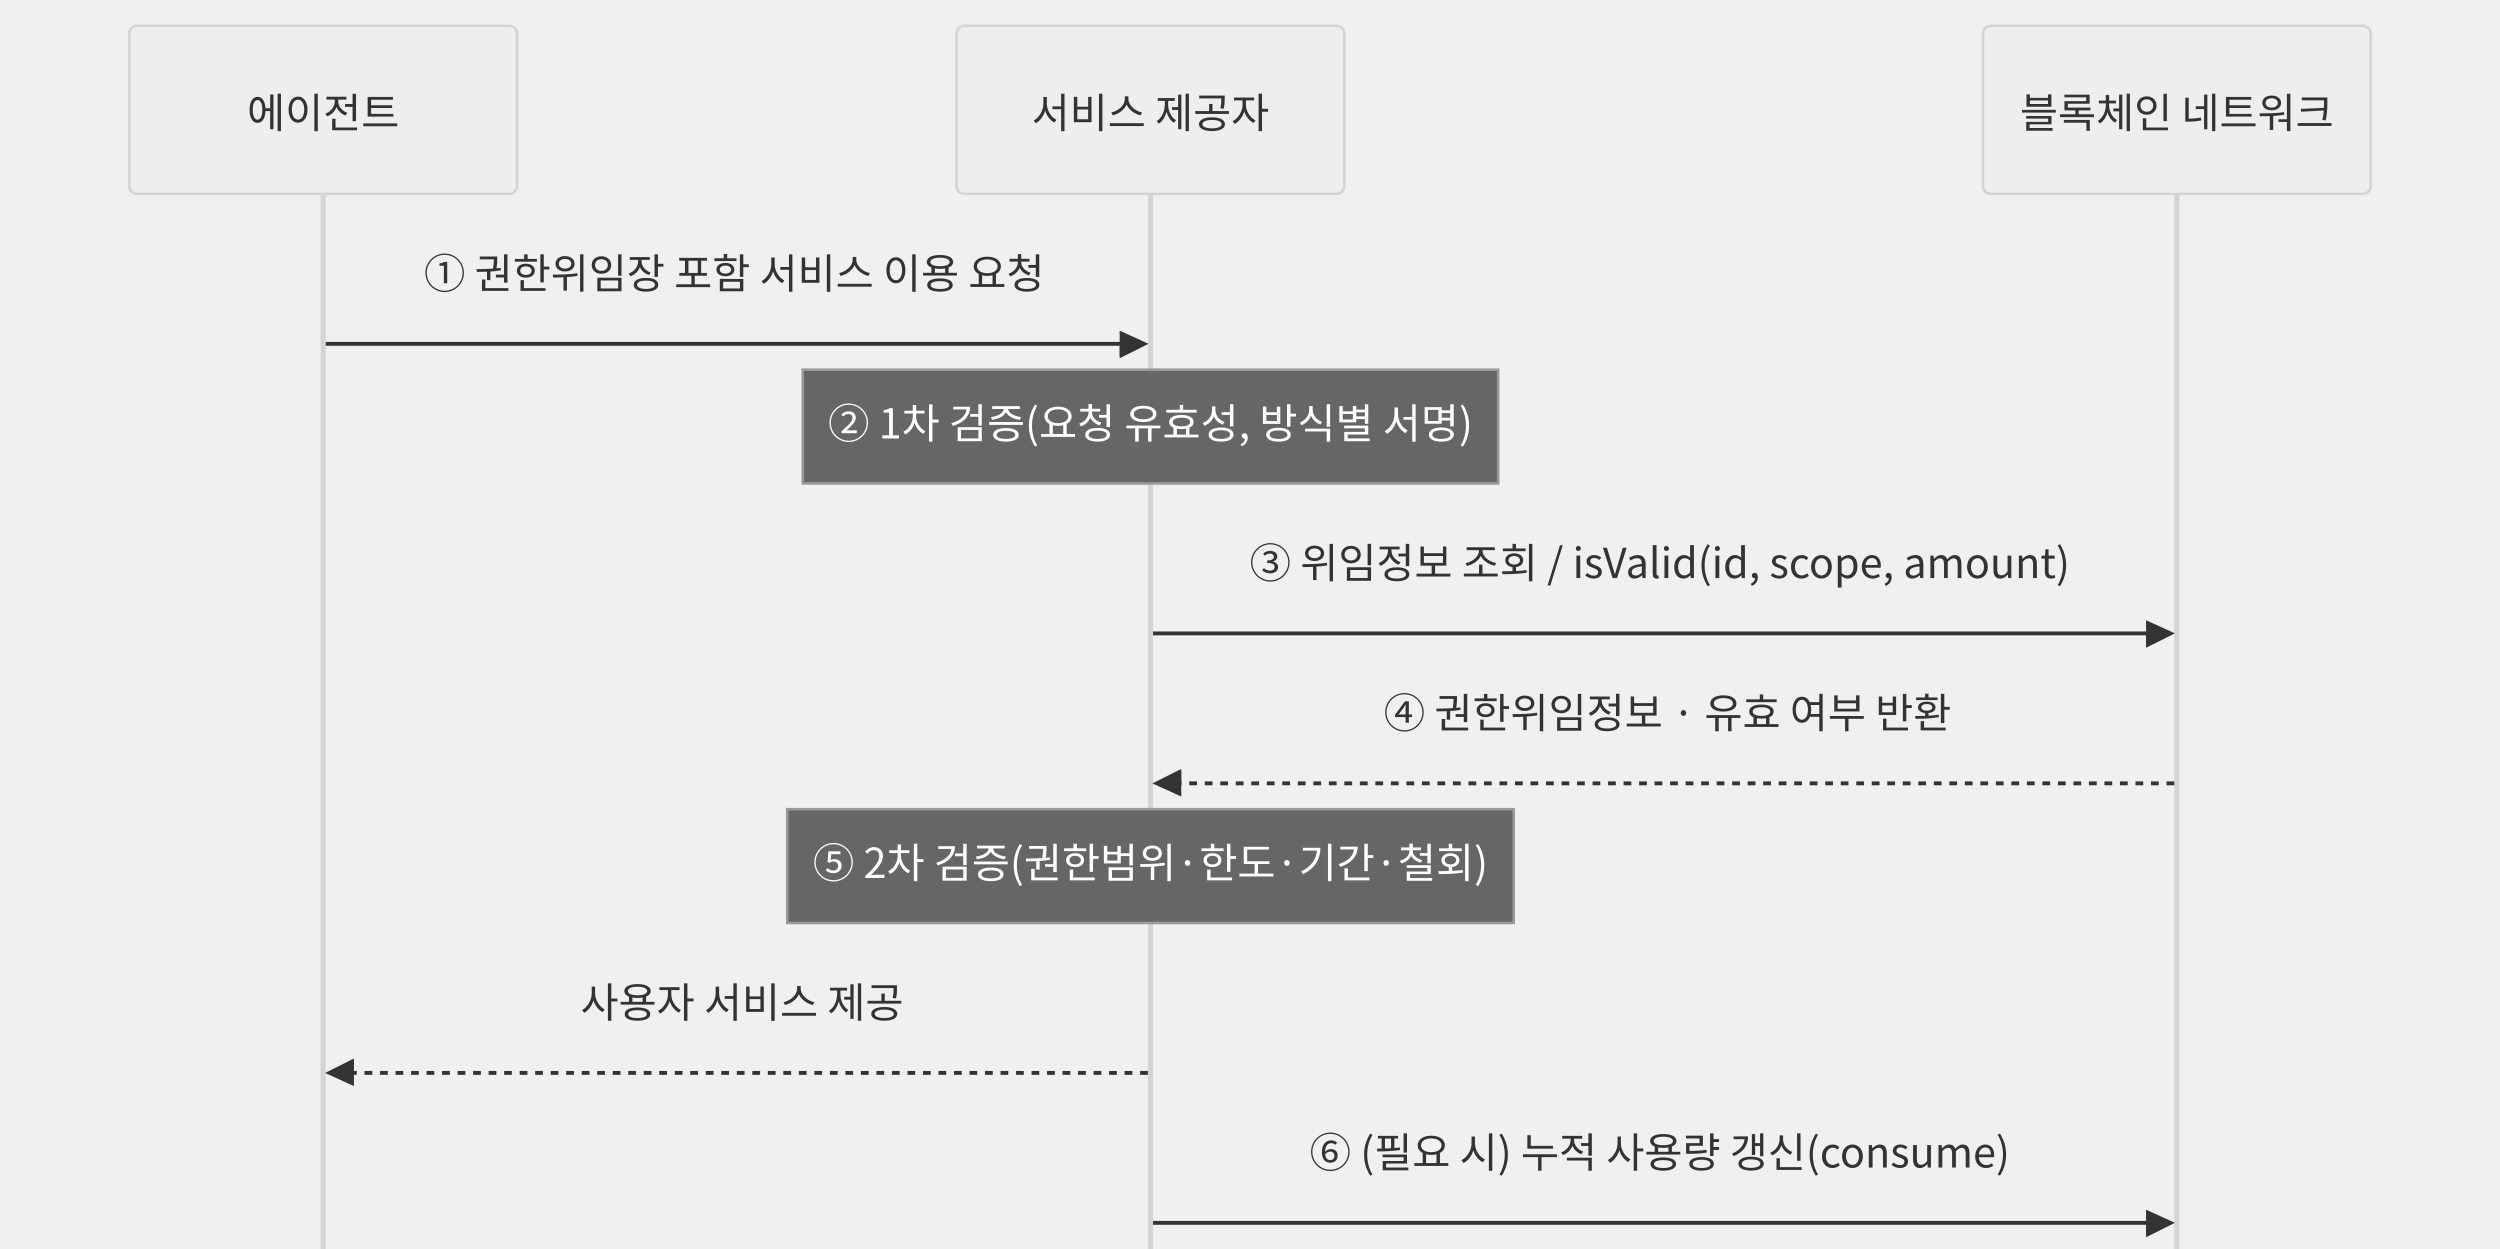
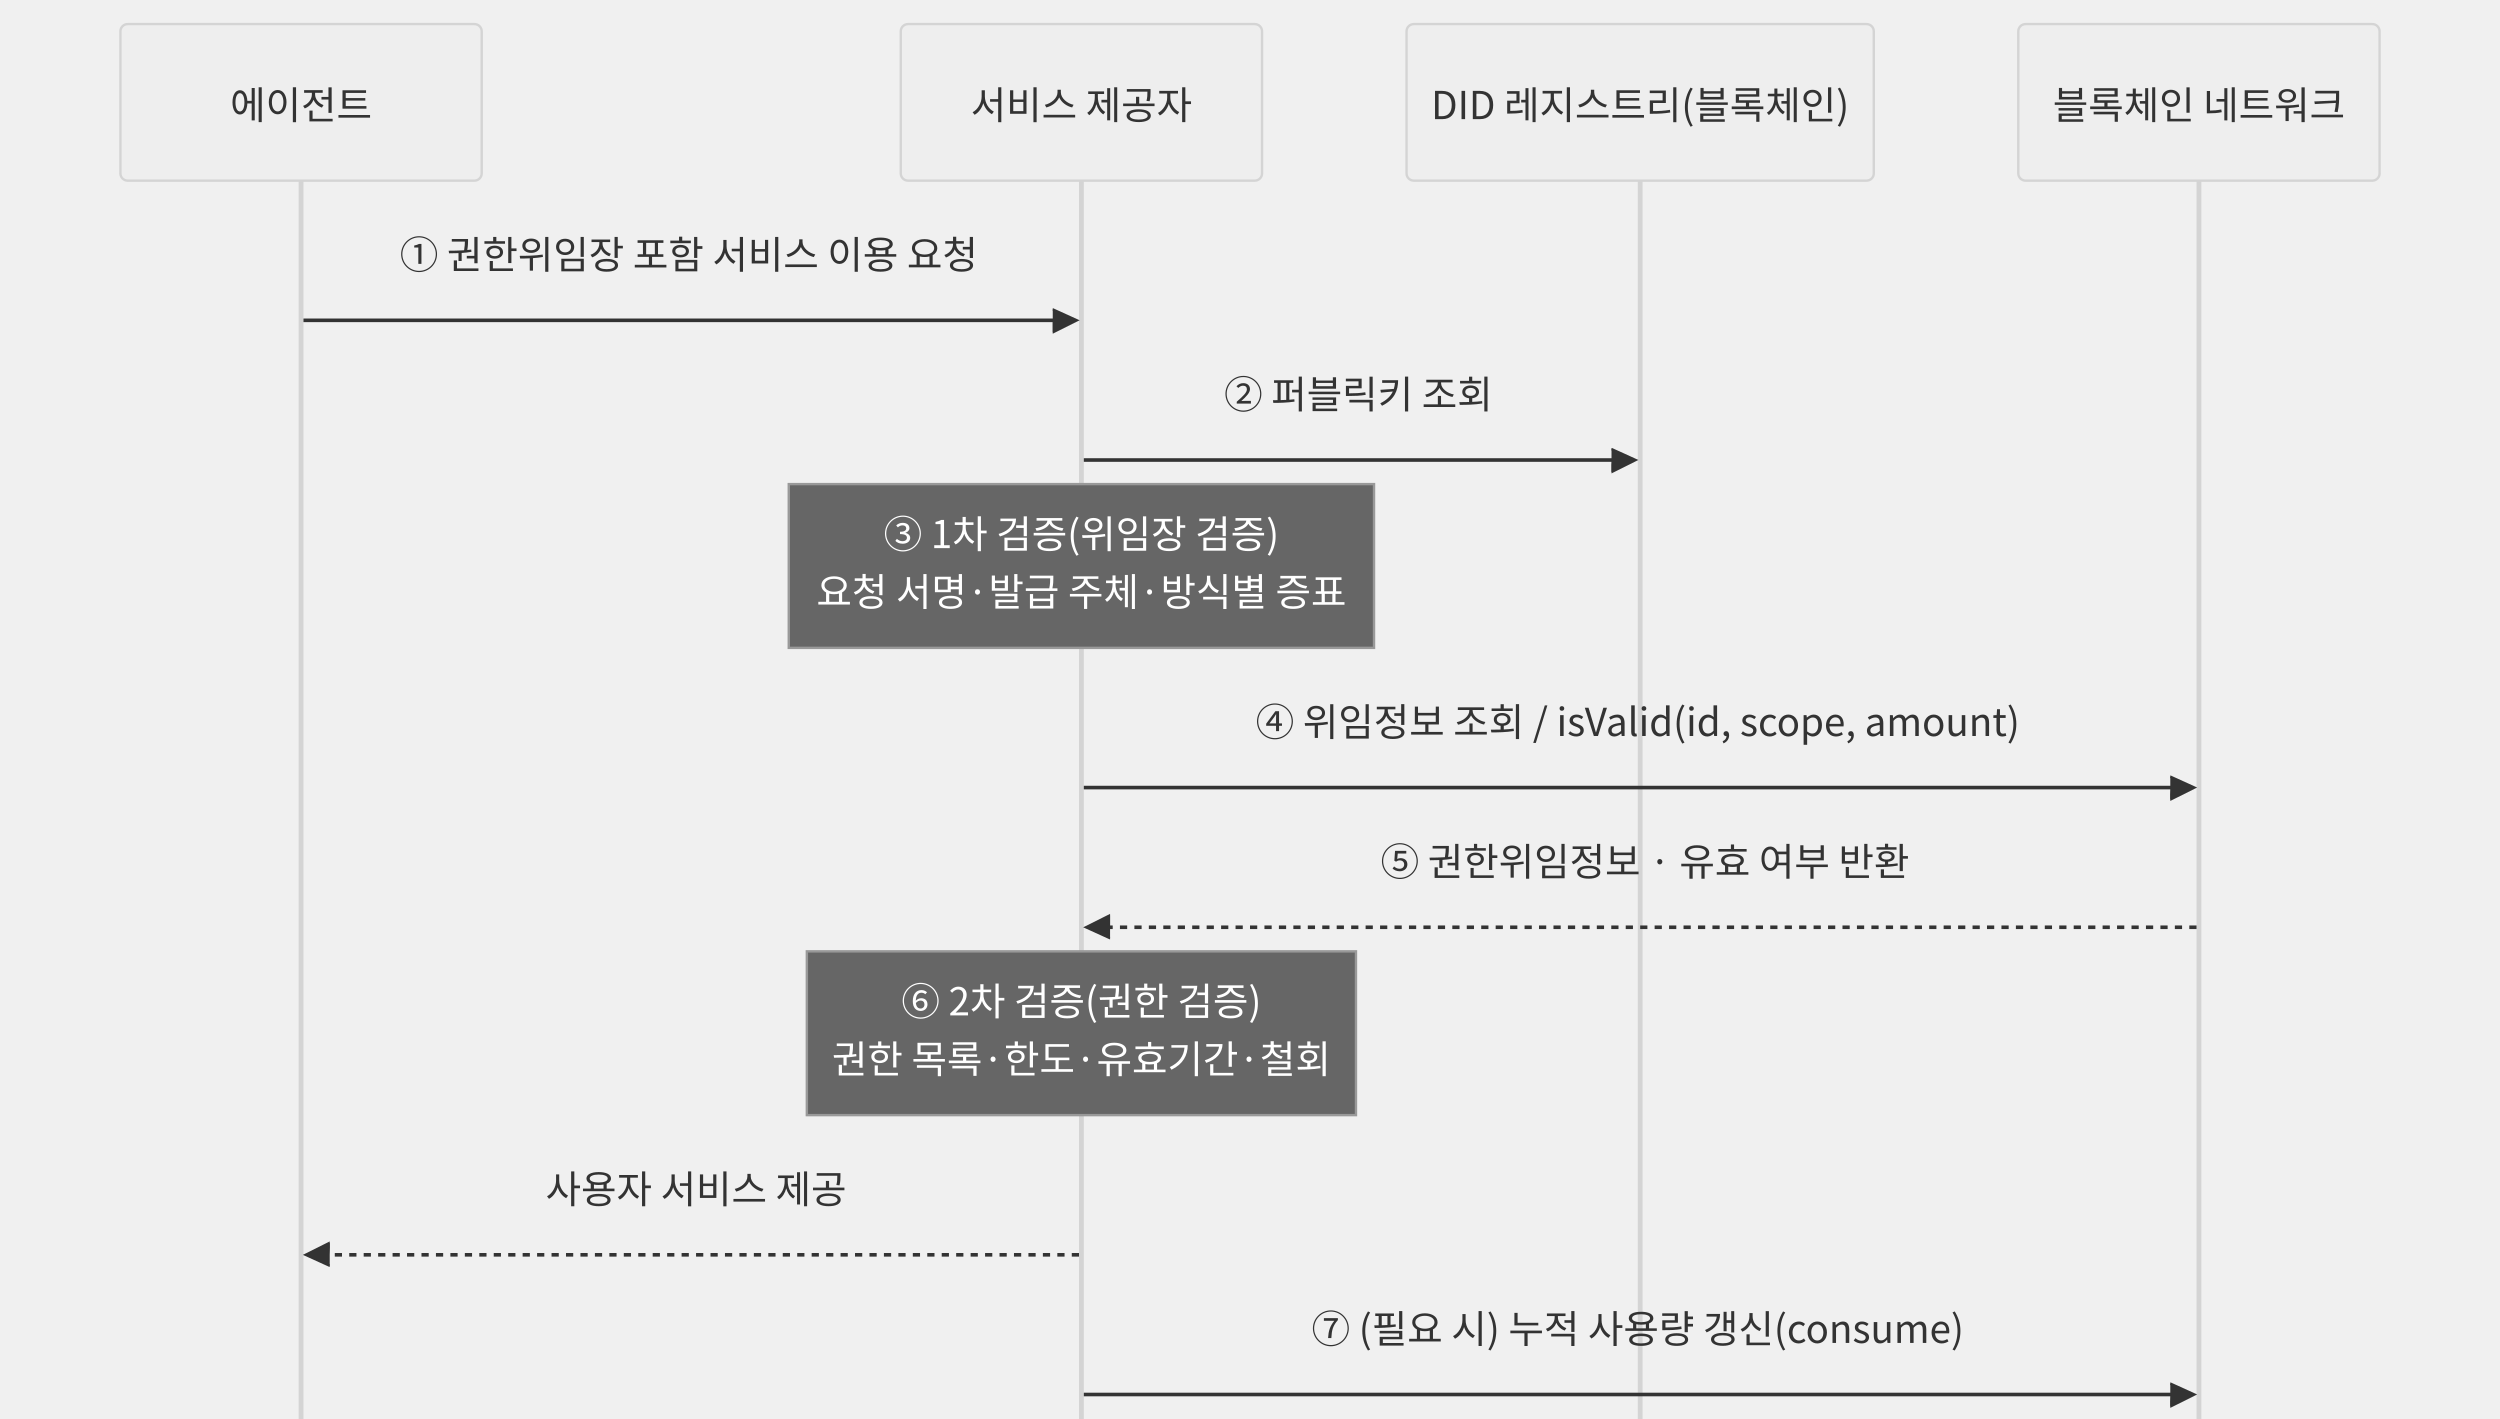
- <svg xmlns="http://www.w3.org/2000/svg" id="my-svg" width="100%" style="max-width: 967px; background-color: white;" viewBox="-50 -10 967 483" role="graphics-document document" aria-roledescription="sequence">
+ <svg xmlns="http://www.w3.org/2000/svg" id="my-svg" width="100%" style="max-width: 1038px; background-color: white;" viewBox="-50 -10 1038 589" role="graphics-document document" aria-roledescription="sequence">
  <g>
-     <line id="actor2" x1="792" y1="65" x2="792" y2="2000" class="actor-line 200" stroke-width="0.5px" stroke="#999" name="BC" data-et="life-line" data-id="BC" />
-     <g id="root-2" data-et="participant" data-type="participant" data-id="BC">
-       <rect x="717" y="0" fill="#eaeaea" stroke="#666" width="150" height="65" name="BC" rx="3" ry="3" class="actor actor-top" />
-       <text x="792" y="32.5" dominant-baseline="central" alignment-baseline="central" class="actor actor-box" style="text-anchor: middle; font-size: 16px; font-weight: 400; font-family: &quot;Noto Sans CJK KR&quot;, sans-serif;">
-         <tspan x="792" dy="0">블록체인 네트워크</tspan>
+     <line id="actor3" x1="863" y1="65" x2="863" y2="2000" class="actor-line 200" stroke-width="0.5px" stroke="#999" name="BC" data-et="life-line" data-id="BC" />
+     <g id="root-3" data-et="participant" data-type="participant" data-id="BC">
+       <rect x="788" y="0" fill="#eaeaea" stroke="#666" width="150" height="65" name="BC" rx="3" ry="3" class="actor actor-top" />
+       <text x="863" y="32.5" dominant-baseline="central" alignment-baseline="central" class="actor actor-box" style="text-anchor: middle; font-size: 16px; font-weight: 400; font-family: &quot;Noto Sans CJK KR&quot;, sans-serif;">
+         <tspan x="863" dy="0">블록체인 네트워크</tspan>
      </text>
    </g>
  </g>
  <g>
-     <line id="actor1" x1="395" y1="65" x2="395" y2="2000" class="actor-line 200" stroke-width="0.5px" stroke="#999" name="SP" data-et="life-line" data-id="SP" />
+     <line id="actor2" x1="631" y1="65" x2="631" y2="2000" class="actor-line 200" stroke-width="0.5px" stroke="#999" name="DIDR" data-et="life-line" data-id="DIDR" />
+     <g id="root-2" data-et="participant" data-type="participant" data-id="DIDR">
+       <rect x="534" y="0" fill="#eaeaea" stroke="#666" width="194" height="65" name="DIDR" rx="3" ry="3" class="actor actor-top" />
+       <text x="631" y="32.5" dominant-baseline="central" alignment-baseline="central" class="actor actor-box" style="text-anchor: middle; font-size: 16px; font-weight: 400; font-family: &quot;Noto Sans CJK KR&quot;, sans-serif;">
+         <tspan x="631" dy="0">DID 레지스트리(블록체인)</tspan>
+       </text>
+     </g>
+   </g>
+   <g>
+     <line id="actor1" x1="399" y1="65" x2="399" y2="2000" class="actor-line 200" stroke-width="0.5px" stroke="#999" name="SP" data-et="life-line" data-id="SP" />
    <g id="root-1" data-et="participant" data-type="participant" data-id="SP">
-       <rect x="320" y="0" fill="#eaeaea" stroke="#666" width="150" height="65" name="SP" rx="3" ry="3" class="actor actor-top" />
-       <text x="395" y="32.5" dominant-baseline="central" alignment-baseline="central" class="actor actor-box" style="text-anchor: middle; font-size: 16px; font-weight: 400; font-family: &quot;Noto Sans CJK KR&quot;, sans-serif;">
-         <tspan x="395" dy="0">서비스 제공자</tspan>
+       <rect x="324" y="0" fill="#eaeaea" stroke="#666" width="150" height="65" name="SP" rx="3" ry="3" class="actor actor-top" />
+       <text x="399" y="32.5" dominant-baseline="central" alignment-baseline="central" class="actor actor-box" style="text-anchor: middle; font-size: 16px; font-weight: 400; font-family: &quot;Noto Sans CJK KR&quot;, sans-serif;">
+         <tspan x="399" dy="0">서비스 제공자</tspan>
      </text>
    </g>
  </g>
  <g>
    <line id="actor0" x1="75" y1="65" x2="75" y2="2000" class="actor-line 200" stroke-width="0.5px" stroke="#999" name="AG" data-et="life-line" data-id="AG" />
    <g id="root-0" data-et="participant" data-type="participant" data-id="AG">
      <rect x="0" y="0" fill="#eaeaea" stroke="#666" width="150" height="65" name="AG" rx="3" ry="3" class="actor actor-top" />
      <text x="75" y="32.5" dominant-baseline="central" alignment-baseline="central" class="actor actor-box" style="text-anchor: middle; font-size: 16px; font-weight: 400; font-family: &quot;Noto Sans CJK KR&quot;, sans-serif;">
        <tspan x="75" dy="0">에이전트</tspan>
      </text>
    </g>
  </g>
-   <style>#my-svg{font-family:Noto Sans CJK KR,sans-serif;font-size:15px;fill:#000000;}@keyframes edge-animation-frame{from{stroke-dashoffset:0;}}@keyframes dash{to{stroke-dashoffset:0;}}#my-svg .edge-animation-slow{stroke-dasharray:9,5!important;stroke-dashoffset:900;animation:dash 50s linear infinite;stroke-linecap:round;}#my-svg .edge-animation-fast{stroke-dasharray:9,5!important;stroke-dashoffset:900;animation:dash 20s linear infinite;stroke-linecap:round;}#my-svg .error-icon{fill:#552222;}#my-svg .error-text{fill:#552222;stroke:#552222;}#my-svg .edge-thickness-normal{stroke-width:1px;}#my-svg .edge-thickness-thick{stroke-width:3.5px;}#my-svg .edge-pattern-solid{stroke-dasharray:0;}#my-svg .edge-thickness-invisible{stroke-width:0;fill:none;}#my-svg .edge-pattern-dashed{stroke-dasharray:3;}#my-svg .edge-pattern-dotted{stroke-dasharray:2;}#my-svg .marker{fill:#333333;stroke:#333333;}#my-svg .marker.cross{stroke:#333333;}#my-svg svg{font-family:Noto Sans CJK KR,sans-serif;font-size:15px;}#my-svg p{margin:0;}#my-svg .actor{stroke:hsl(0, 0%, 83%);fill:#eee;stroke-width:1;}#my-svg rect.actor.outer-path[data-look="neo"]{filter:drop-shadow( 1px 2px 2px rgba(185,185,185,1));}#my-svg rect.note[data-look="neo"]{stroke:#999;fill:#666;filter:drop-shadow( 1px 2px 2px rgba(185,185,185,1));}#my-svg text.actor&gt;tspan{fill:#333;stroke:none;}#my-svg .actor-line{stroke:hsl(0, 0%, 83%);}#my-svg .innerArc{stroke-width:1.5;stroke-dasharray:none;}#my-svg .messageLine0{stroke-width:1.5;stroke-dasharray:none;stroke:#333;}#my-svg .messageLine1{stroke-width:1.5;stroke-dasharray:2,2;stroke:#333;}#my-svg [id$="-arrowhead"] path{fill:#333;stroke:#333;}#my-svg .sequenceNumber{fill:white;}#my-svg [id$="-sequencenumber"]{fill:#333;}#my-svg [id$="-crosshead"] path{fill:#333;stroke:#333;}#my-svg .messageText{fill:#333;stroke:none;}#my-svg .labelBox{stroke:hsl(0, 0%, 83%);fill:#eee;filter:none;}#my-svg .labelText,#my-svg .labelText&gt;tspan{fill:#333;stroke:none;}#my-svg .loopText,#my-svg .loopText&gt;tspan{fill:#333;stroke:none;}#my-svg .sectionTitle,#my-svg .sectionTitle&gt;tspan{fill:#333;stroke:none;}#my-svg .loopLine{stroke-width:2px;stroke-dasharray:2,2;stroke:hsl(0, 0%, 83%);fill:hsl(0, 0%, 83%);}#my-svg .note{stroke:#999;fill:#666;}#my-svg .noteText,#my-svg .noteText&gt;tspan{fill:#fff;stroke:none;font-weight:normal;}#my-svg .activation0{fill:#f4f4f4;stroke:#666;}#my-svg .activation1{fill:#f4f4f4;stroke:#666;}#my-svg .activation2{fill:#f4f4f4;stroke:#666;}#my-svg .actorPopupMenu{position:absolute;}#my-svg .actorPopupMenuPanel{position:absolute;fill:#eee;box-shadow:0px 8px 16px 0px rgba(0,0,0,0.2);filter:drop-shadow(3px 5px 2px rgb(0 0 0 / 0.4));}#my-svg .actor-man circle,#my-svg line{fill:#eee;stroke-width:2px;}#my-svg g rect.rect{filter:drop-shadow( 1px 2px 2px rgba(185,185,185,1));stroke:#999;}#my-svg .node .neo-node{stroke:#999;}#my-svg [data-look="neo"].node rect,#my-svg [data-look="neo"].cluster rect,#my-svg [data-look="neo"].node polygon{stroke:url(#my-svg-gradient);filter:drop-shadow( 1px 2px 2px rgba(185,185,185,1));}#my-svg [data-look="neo"].node path{stroke:url(#my-svg-gradient);stroke-width:1px;}#my-svg [data-look="neo"].node .outer-path{filter:drop-shadow( 1px 2px 2px rgba(185,185,185,1));}#my-svg [data-look="neo"].node .neo-line path{stroke:#999;filter:none;}#my-svg [data-look="neo"].node circle{stroke:url(#my-svg-gradient);filter:drop-shadow( 1px 2px 2px rgba(185,185,185,1));}#my-svg [data-look="neo"].node circle .state-start{fill:#000000;}#my-svg [data-look="neo"].icon-shape .icon{fill:url(#my-svg-gradient);filter:drop-shadow( 1px 2px 2px rgba(185,185,185,1));}#my-svg [data-look="neo"].icon-shape .icon-neo path{stroke:url(#my-svg-gradient);filter:drop-shadow( 1px 2px 2px rgba(185,185,185,1));}#my-svg :root{--mermaid-font-family:Noto Sans CJK KR,sans-serif;}</style>
+   <style>#my-svg{font-family:Noto Sans CJK KR,sans-serif;font-size:15px;fill:#000000;}@keyframes edge-animation-frame{from{stroke-dashoffset:0;}}@keyframes dash{to{stroke-dashoffset:0;}}#my-svg .edge-animation-slow{stroke-dasharray:9,5!important;stroke-dashoffset:900;animation:dash 50s linear infinite;stroke-linecap:round;}#my-svg .edge-animation-fast{stroke-dasharray:9,5!important;stroke-dashoffset:900;animation:dash 20s linear infinite;stroke-linecap:round;}#my-svg .error-icon{fill:#552222;}#my-svg .error-text{fill:#552222;stroke:#552222;}#my-svg .edge-thickness-normal{stroke-width:1px;}#my-svg .edge-thickness-thick{stroke-width:3.5px;}#my-svg .edge-pattern-solid{stroke-dasharray:0;}#my-svg .edge-thickness-invisible{stroke-width:0;fill:none;}#my-svg .edge-pattern-dashed{stroke-dasharray:3;}#my-svg .edge-pattern-dotted{stroke-dasharray:2;}#my-svg .marker{fill:#333333;stroke:#333333;}#my-svg .marker.cross{stroke:#333333;}#my-svg svg{font-family:Noto Sans CJK KR,sans-serif;font-size:15px;}#my-svg p{margin:0;}#my-svg .actor{stroke:hsl(0, 0%, 83%);fill:#eee;stroke-width:1;}#my-svg rect.actor.outer-path[data-look="neo"]{filter:drop-shadow( 1px 2px 2px rgba(185,185,185,1));}#my-svg rect.note[data-look="neo"]{stroke:#999;fill:#666;filter:drop-shadow( 1px 2px 2px rgba(185,185,185,1));}#my-svg text.actor&gt;tspan{fill:#333;stroke:none;}#my-svg .actor-line{stroke:hsl(0, 0%, 83%);}#my-svg .innerArc{stroke-width:1.5;stroke-dasharray:none;}#my-svg .messageLine0{stroke-width:1.5;stroke-dasharray:none;stroke:#333;}#my-svg .messageLine1{stroke-width:1.5;stroke-dasharray:2,2;stroke:#333;}#my-svg [id$="-arrowhead"] path{fill:#333;stroke:#333;}#my-svg .sequenceNumber{fill:white;}#my-svg [id$="-sequencenumber"]{fill:#333;}#my-svg [id$="-crosshead"] path{fill:#333;stroke:#333;}#my-svg .messageText{fill:#333;stroke:none;}#my-svg .labelBox{stroke:hsl(0, 0%, 83%);fill:#eee;filter:none;}#my-svg .labelText,#my-svg .labelText&gt;tspan{fill:#333;stroke:none;}#my-svg .loopText,#my-svg .loopText&gt;tspan{fill:#333;stroke:none;}#my-svg .sectionTitle,#my-svg .sectionTitle&gt;tspan{fill:#333;stroke:none;}#my-svg .loopLine{stroke-width:2px;stroke-dasharray:2,2;stroke:hsl(0, 0%, 83%);fill:hsl(0, 0%, 83%);}#my-svg .note{stroke:#999;fill:#666;}#my-svg .noteText,#my-svg .noteText&gt;tspan{fill:#fff;stroke:none;font-weight:normal;}#my-svg .activation0{fill:#f4f4f4;stroke:#666;}#my-svg .activation1{fill:#f4f4f4;stroke:#666;}#my-svg .activation2{fill:#f4f4f4;stroke:#666;}#my-svg .actorPopupMenu{position:absolute;}#my-svg .actorPopupMenuPanel{position:absolute;fill:#eee;box-shadow:0px 8px 16px 0px rgba(0,0,0,0.2);filter:drop-shadow(3px 5px 2px rgb(0 0 0 / 0.4));}#my-svg .actor-man circle,#my-svg line{fill:#eee;stroke-width:2px;}#my-svg g rect.rect{filter:drop-shadow( 1px 2px 2px rgba(185,185,185,1));stroke:#999;}#my-svg .node .neo-node{stroke:#999;}#my-svg [data-look="neo"].node rect,#my-svg [data-look="neo"].cluster rect,#my-svg [data-look="neo"].node polygon{stroke:url(#my-svg-gradient);filter:drop-shadow( 1px 2px 2px rgba(185,185,185,1));}#my-svg [data-look="neo"].swimlane.cluster rect{filter:none;}#my-svg [data-look="neo"].node path{stroke:url(#my-svg-gradient);stroke-width:1px;}#my-svg [data-look="neo"].node .outer-path{filter:drop-shadow( 1px 2px 2px rgba(185,185,185,1));}#my-svg [data-look="neo"].node .neo-line path{stroke:#999;filter:none;}#my-svg [data-look="neo"].node circle{stroke:url(#my-svg-gradient);filter:drop-shadow( 1px 2px 2px rgba(185,185,185,1));}#my-svg [data-look="neo"].node circle .state-start{fill:#000000;}#my-svg [data-look="neo"].icon-shape .icon{fill:url(#my-svg-gradient);filter:drop-shadow( 1px 2px 2px rgba(185,185,185,1));}#my-svg [data-look="neo"].icon-shape .icon-neo path{stroke:url(#my-svg-gradient);filter:drop-shadow( 1px 2px 2px rgba(185,185,185,1));}#my-svg :root{--mermaid-font-family:Noto Sans CJK KR,sans-serif;}</style>
  <g />
  <defs>
    <symbol id="my-svg-computer" width="24" height="24">
      <path transform="scale(.5)" d="M2 2v13h20v-13h-20zm18 11h-16v-9h16v9zm-10.228 6l.466-1h3.524l.467 1h-4.457zm14.228 3h-24l2-6h2.104l-1.33 4h18.45l-1.297-4h2.073l2 6zm-5-10h-14v-7h14v7z" />
    </symbol>
  </defs>
  <defs>
    <symbol id="my-svg-database" fill-rule="evenodd" clip-rule="evenodd">
      <path transform="scale(.5)" d="M12.258.001l.256.004.255.005.253.008.251.01.249.012.247.015.246.016.242.019.241.02.239.023.236.024.233.027.231.028.229.031.225.032.223.034.22.036.217.038.214.04.211.041.208.043.205.045.201.046.198.048.194.05.191.051.187.053.183.054.18.056.175.057.172.059.168.06.163.061.16.063.155.064.15.066.074.033.073.033.071.034.07.034.069.035.068.035.067.035.066.035.064.036.064.036.062.036.06.036.06.037.058.037.058.037.055.038.055.038.053.038.052.038.051.039.05.039.048.039.047.039.045.04.044.04.043.04.041.04.04.041.039.041.037.041.036.041.034.041.033.042.032.042.03.042.029.042.027.042.026.043.024.043.023.043.021.043.02.043.018.044.017.043.015.044.013.044.012.044.011.045.009.044.007.045.006.045.004.045.002.045.001.045v17l-.001.045-.002.045-.004.045-.006.045-.007.045-.009.044-.011.045-.012.044-.013.044-.015.044-.017.043-.018.044-.02.043-.021.043-.023.043-.024.043-.026.043-.027.042-.029.042-.03.042-.032.042-.033.042-.034.041-.036.041-.037.041-.039.041-.04.041-.041.04-.043.04-.044.04-.045.04-.047.039-.048.039-.05.039-.051.039-.052.038-.053.038-.055.038-.055.038-.058.037-.058.037-.06.037-.06.036-.062.036-.064.036-.064.036-.066.035-.067.035-.068.035-.069.035-.07.034-.071.034-.073.033-.074.033-.15.066-.155.064-.16.063-.163.061-.168.06-.172.059-.175.057-.18.056-.183.054-.187.053-.191.051-.194.05-.198.048-.201.046-.205.045-.208.043-.211.041-.214.04-.217.038-.22.036-.223.034-.225.032-.229.031-.231.028-.233.027-.236.024-.239.023-.241.02-.242.019-.246.016-.247.015-.249.012-.251.01-.253.008-.255.005-.256.004-.258.001-.258-.001-.256-.004-.255-.005-.253-.008-.251-.01-.249-.012-.247-.015-.245-.016-.243-.019-.241-.02-.238-.023-.236-.024-.234-.027-.231-.028-.228-.031-.226-.032-.223-.034-.22-.036-.217-.038-.214-.04-.211-.041-.208-.043-.204-.045-.201-.046-.198-.048-.195-.05-.19-.051-.187-.053-.184-.054-.179-.056-.176-.057-.172-.059-.167-.06-.164-.061-.159-.063-.155-.064-.151-.066-.074-.033-.072-.033-.072-.034-.07-.034-.069-.035-.068-.035-.067-.035-.066-.035-.064-.036-.063-.036-.062-.036-.061-.036-.06-.037-.058-.037-.057-.037-.056-.038-.055-.038-.053-.038-.052-.038-.051-.039-.049-.039-.049-.039-.046-.039-.046-.04-.044-.04-.043-.04-.041-.04-.04-.041-.039-.041-.037-.041-.036-.041-.034-.041-.033-.042-.032-.042-.03-.042-.029-.042-.027-.042-.026-.043-.024-.043-.023-.043-.021-.043-.02-.043-.018-.044-.017-.043-.015-.044-.013-.044-.012-.044-.011-.045-.009-.044-.007-.045-.006-.045-.004-.045-.002-.045-.001-.045v-17l.001-.045.002-.045.004-.045.006-.045.007-.045.009-.044.011-.045.012-.044.013-.044.015-.044.017-.043.018-.044.02-.043.021-.043.023-.043.024-.043.026-.043.027-.042.029-.042.03-.042.032-.042.033-.042.034-.041.036-.041.037-.041.039-.041.04-.041.041-.04.043-.04.044-.04.046-.04.046-.039.049-.039.049-.039.051-.039.052-.038.053-.038.055-.038.056-.038.057-.037.058-.037.06-.037.061-.036.062-.036.063-.036.064-.036.066-.035.067-.035.068-.035.069-.035.07-.034.072-.034.072-.033.074-.033.151-.066.155-.064.159-.063.164-.061.167-.06.172-.059.176-.057.179-.056.184-.054.187-.053.19-.051.195-.05.198-.048.201-.046.204-.045.208-.043.211-.041.214-.04.217-.038.22-.036.223-.034.226-.032.228-.031.231-.028.234-.027.236-.024.238-.023.241-.02.243-.019.245-.016.247-.015.249-.012.251-.01.253-.008.255-.005.256-.004.258-.001.258.001zm-9.258 20.499v.01l.001.021.003.021.004.022.005.021.006.022.007.022.009.023.01.022.011.023.012.023.013.023.015.023.016.024.017.023.018.024.019.024.021.024.022.025.023.024.024.025.052.049.056.05.061.051.066.051.07.051.075.051.079.052.084.052.088.052.092.052.097.052.102.051.105.052.11.052.114.051.119.051.123.051.127.05.131.05.135.05.139.048.144.049.147.047.152.047.155.047.16.045.163.045.167.043.171.043.176.041.178.041.183.039.187.039.19.037.194.035.197.035.202.033.204.031.209.03.212.029.216.027.219.025.222.024.226.021.23.02.233.018.236.016.24.015.243.012.246.01.249.008.253.005.256.004.259.001.26-.001.257-.004.254-.005.25-.008.247-.011.244-.012.241-.014.237-.016.233-.018.231-.021.226-.021.224-.024.22-.026.216-.027.212-.028.21-.031.205-.031.202-.034.198-.034.194-.036.191-.037.187-.039.183-.04.179-.04.175-.042.172-.043.168-.044.163-.045.16-.046.155-.046.152-.047.148-.048.143-.049.139-.049.136-.05.131-.05.126-.05.123-.051.118-.052.114-.051.11-.052.106-.052.101-.052.096-.052.092-.052.088-.053.083-.051.079-.052.074-.052.07-.051.065-.051.06-.051.056-.05.051-.05.023-.024.023-.025.021-.024.02-.024.019-.024.018-.024.017-.024.015-.023.014-.024.013-.023.012-.023.01-.023.01-.022.008-.022.006-.022.006-.022.004-.022.004-.021.001-.021.001-.021v-4.127l-.077.055-.08.053-.083.054-.085.053-.087.052-.09.052-.093.051-.095.05-.097.05-.1.049-.102.049-.105.048-.106.047-.109.047-.111.046-.114.045-.115.045-.118.044-.12.043-.122.042-.124.042-.126.041-.128.04-.13.04-.132.038-.134.038-.135.037-.138.037-.139.035-.142.035-.143.034-.144.033-.147.032-.148.031-.15.03-.151.03-.153.029-.154.027-.156.027-.158.026-.159.025-.161.024-.162.023-.163.022-.165.021-.166.02-.167.019-.169.018-.169.017-.171.016-.173.015-.173.014-.175.013-.175.012-.177.011-.178.01-.179.008-.179.008-.181.006-.182.005-.182.004-.184.003-.184.002h-.37l-.184-.002-.184-.003-.182-.004-.182-.005-.181-.006-.179-.008-.179-.008-.178-.01-.176-.011-.176-.012-.175-.013-.173-.014-.172-.015-.171-.016-.17-.017-.169-.018-.167-.019-.166-.02-.165-.021-.163-.022-.162-.023-.161-.024-.159-.025-.157-.026-.156-.027-.155-.027-.153-.029-.151-.03-.15-.03-.148-.031-.146-.032-.145-.033-.143-.034-.141-.035-.14-.035-.137-.037-.136-.037-.134-.038-.132-.038-.13-.04-.128-.04-.126-.041-.124-.042-.122-.042-.12-.044-.117-.043-.116-.045-.113-.045-.112-.046-.109-.047-.106-.047-.105-.048-.102-.049-.1-.049-.097-.05-.095-.05-.093-.052-.09-.051-.087-.052-.085-.053-.083-.054-.08-.054-.077-.054v4.127zm0-5.654v.011l.001.021.003.021.004.021.005.022.006.022.007.022.009.022.01.022.011.023.012.023.013.023.015.024.016.023.017.024.018.024.019.024.021.024.022.024.023.025.024.024.052.05.056.05.061.05.066.051.07.051.075.052.079.051.084.052.088.052.092.052.097.052.102.052.105.052.11.051.114.051.119.052.123.05.127.051.131.05.135.049.139.049.144.048.147.048.152.047.155.046.16.045.163.045.167.044.171.042.176.042.178.04.183.04.187.038.19.037.194.036.197.034.202.033.204.032.209.03.212.028.216.027.219.025.222.024.226.022.23.02.233.018.236.016.24.014.243.012.246.01.249.008.253.006.256.003.259.001.26-.001.257-.003.254-.006.25-.008.247-.01.244-.012.241-.015.237-.016.233-.018.231-.02.226-.022.224-.024.22-.025.216-.027.212-.029.21-.03.205-.032.202-.033.198-.035.194-.036.191-.037.187-.039.183-.039.179-.041.175-.042.172-.043.168-.044.163-.045.16-.045.155-.047.152-.047.148-.048.143-.048.139-.05.136-.049.131-.05.126-.051.123-.051.118-.051.114-.052.11-.052.106-.052.101-.052.096-.052.092-.052.088-.052.083-.052.079-.052.074-.051.07-.052.065-.051.06-.05.056-.051.051-.049.023-.025.023-.024.021-.025.02-.024.019-.024.018-.024.017-.024.015-.023.014-.023.013-.024.012-.022.01-.023.01-.023.008-.022.006-.022.006-.022.004-.021.004-.022.001-.021.001-.021v-4.139l-.077.054-.08.054-.083.054-.085.052-.087.053-.09.051-.093.051-.095.051-.097.05-.1.049-.102.049-.105.048-.106.047-.109.047-.111.046-.114.045-.115.044-.118.044-.12.044-.122.042-.124.042-.126.041-.128.04-.13.039-.132.039-.134.038-.135.037-.138.036-.139.036-.142.035-.143.033-.144.033-.147.033-.148.031-.15.03-.151.03-.153.028-.154.028-.156.027-.158.026-.159.025-.161.024-.162.023-.163.022-.165.021-.166.02-.167.019-.169.018-.169.017-.171.016-.173.015-.173.014-.175.013-.175.012-.177.011-.178.009-.179.009-.179.007-.181.007-.182.005-.182.004-.184.003-.184.002h-.37l-.184-.002-.184-.003-.182-.004-.182-.005-.181-.007-.179-.007-.179-.009-.178-.009-.176-.011-.176-.012-.175-.013-.173-.014-.172-.015-.171-.016-.17-.017-.169-.018-.167-.019-.166-.02-.165-.021-.163-.022-.162-.023-.161-.024-.159-.025-.157-.026-.156-.027-.155-.028-.153-.028-.151-.03-.15-.03-.148-.031-.146-.033-.145-.033-.143-.033-.141-.035-.14-.036-.137-.036-.136-.037-.134-.038-.132-.039-.13-.039-.128-.04-.126-.041-.124-.042-.122-.043-.12-.043-.117-.044-.116-.044-.113-.046-.112-.046-.109-.046-.106-.047-.105-.048-.102-.049-.1-.049-.097-.05-.095-.051-.093-.051-.09-.051-.087-.053-.085-.052-.083-.054-.08-.054-.077-.054v4.139zm0-5.666v.011l.001.02.003.022.004.021.005.022.006.021.007.022.009.023.01.022.011.023.012.023.013.023.015.023.016.024.017.024.018.023.019.024.021.025.022.024.023.024.024.025.052.05.056.05.061.05.066.051.07.051.075.052.079.051.084.052.088.052.092.052.097.052.102.052.105.051.11.052.114.051.119.051.123.051.127.05.131.05.135.05.139.049.144.048.147.048.152.047.155.046.16.045.163.045.167.043.171.043.176.042.178.04.183.04.187.038.19.037.194.036.197.034.202.033.204.032.209.03.212.028.216.027.219.025.222.024.226.021.23.02.233.018.236.017.24.014.243.012.246.01.249.008.253.006.256.003.259.001.26-.001.257-.003.254-.006.25-.008.247-.01.244-.013.241-.014.237-.016.233-.018.231-.02.226-.022.224-.024.22-.025.216-.027.212-.029.21-.03.205-.032.202-.033.198-.035.194-.036.191-.037.187-.039.183-.039.179-.041.175-.042.172-.043.168-.044.163-.045.16-.045.155-.047.152-.047.148-.048.143-.049.139-.049.136-.049.131-.051.126-.05.123-.051.118-.052.114-.051.11-.052.106-.052.101-.052.096-.052.092-.052.088-.052.083-.052.079-.052.074-.052.07-.051.065-.051.06-.051.056-.05.051-.049.023-.025.023-.025.021-.024.02-.024.019-.024.018-.024.017-.024.015-.023.014-.024.013-.023.012-.023.01-.022.01-.023.008-.022.006-.022.006-.022.004-.022.004-.021.001-.021.001-.021v-4.153l-.077.054-.08.054-.083.053-.085.053-.087.053-.09.051-.093.051-.095.051-.097.05-.1.049-.102.048-.105.048-.106.048-.109.046-.111.046-.114.046-.115.044-.118.044-.12.043-.122.043-.124.042-.126.041-.128.04-.13.039-.132.039-.134.038-.135.037-.138.036-.139.036-.142.034-.143.034-.144.033-.147.032-.148.032-.15.03-.151.03-.153.028-.154.028-.156.027-.158.026-.159.024-.161.024-.162.023-.163.023-.165.021-.166.02-.167.019-.169.018-.169.017-.171.016-.173.015-.173.014-.175.013-.175.012-.177.01-.178.01-.179.009-.179.007-.181.006-.182.006-.182.004-.184.003-.184.001-.185.001-.185-.001-.184-.001-.184-.003-.182-.004-.182-.006-.181-.006-.179-.007-.179-.009-.178-.01-.176-.01-.176-.012-.175-.013-.173-.014-.172-.015-.171-.016-.17-.017-.169-.018-.167-.019-.166-.02-.165-.021-.163-.023-.162-.023-.161-.024-.159-.024-.157-.026-.156-.027-.155-.028-.153-.028-.151-.03-.15-.03-.148-.032-.146-.032-.145-.033-.143-.034-.141-.034-.14-.036-.137-.036-.136-.037-.134-.038-.132-.039-.13-.039-.128-.041-.126-.041-.124-.041-.122-.043-.12-.043-.117-.044-.116-.044-.113-.046-.112-.046-.109-.046-.106-.048-.105-.048-.102-.048-.1-.05-.097-.049-.095-.051-.093-.051-.09-.052-.087-.052-.085-.053-.083-.053-.08-.054-.077-.054v4.153zm8.74-8.179l-.257.004-.254.005-.25.008-.247.011-.244.012-.241.014-.237.016-.233.018-.231.021-.226.022-.224.023-.22.026-.216.027-.212.028-.21.031-.205.032-.202.033-.198.034-.194.036-.191.038-.187.038-.183.04-.179.041-.175.042-.172.043-.168.043-.163.045-.16.046-.155.046-.152.048-.148.048-.143.048-.139.049-.136.05-.131.05-.126.051-.123.051-.118.051-.114.052-.11.052-.106.052-.101.052-.096.052-.092.052-.088.052-.083.052-.079.052-.074.051-.07.052-.065.051-.06.05-.056.05-.051.05-.023.025-.023.024-.021.024-.02.025-.019.024-.018.024-.017.023-.015.024-.014.023-.013.023-.012.023-.01.023-.01.022-.008.022-.006.023-.006.021-.004.022-.004.021-.001.021-.001.021.001.021.001.021.004.021.004.022.006.021.006.023.008.022.01.022.01.023.012.023.013.023.014.023.015.024.017.023.018.024.019.024.02.025.021.024.023.024.023.025.051.05.056.05.06.05.065.051.07.052.074.051.079.052.083.052.088.052.092.052.096.052.101.052.106.052.11.052.114.052.118.051.123.051.126.051.131.05.136.05.139.049.143.048.148.048.152.048.155.046.16.046.163.045.168.043.172.043.175.042.179.041.183.04.187.038.191.038.194.036.198.034.202.033.205.032.21.031.212.028.216.027.22.026.224.023.226.022.231.021.233.018.237.016.241.014.244.012.247.011.25.008.254.005.257.004.26.001.26-.001.257-.004.254-.005.25-.008.247-.011.244-.012.241-.014.237-.016.233-.018.231-.021.226-.022.224-.023.22-.026.216-.027.212-.028.21-.031.205-.032.202-.033.198-.034.194-.036.191-.038.187-.038.183-.04.179-.041.175-.042.172-.043.168-.043.163-.045.16-.046.155-.046.152-.048.148-.048.143-.048.139-.049.136-.05.131-.05.126-.051.123-.051.118-.051.114-.052.11-.052.106-.052.101-.052.096-.052.092-.052.088-.052.083-.052.079-.052.074-.051.07-.052.065-.051.06-.05.056-.05.051-.05.023-.025.023-.024.021-.024.02-.025.019-.024.018-.024.017-.023.015-.024.014-.023.013-.023.012-.023.01-.023.01-.022.008-.022.006-.023.006-.021.004-.022.004-.021.001-.021.001-.021-.001-.021-.001-.021-.004-.021-.004-.022-.006-.021-.006-.023-.008-.022-.01-.022-.01-.023-.012-.023-.013-.023-.014-.023-.015-.024-.017-.023-.018-.024-.019-.024-.02-.025-.021-.024-.023-.024-.023-.025-.051-.05-.056-.05-.06-.05-.065-.051-.07-.052-.074-.051-.079-.052-.083-.052-.088-.052-.092-.052-.096-.052-.101-.052-.106-.052-.11-.052-.114-.052-.118-.051-.123-.051-.126-.051-.131-.05-.136-.05-.139-.049-.143-.048-.148-.048-.152-.048-.155-.046-.16-.046-.163-.045-.168-.043-.172-.043-.175-.042-.179-.041-.183-.04-.187-.038-.191-.038-.194-.036-.198-.034-.202-.033-.205-.032-.21-.031-.212-.028-.216-.027-.22-.026-.224-.023-.226-.022-.231-.021-.233-.018-.237-.016-.241-.014-.244-.012-.247-.011-.25-.008-.254-.005-.257-.004-.26-.001-.26.001z" />
    </symbol>
  </defs>
  <defs>
    <symbol id="my-svg-clock" width="24" height="24">
      <path transform="scale(.5)" d="M12 2c5.514 0 10 4.486 10 10s-4.486 10-10 10-10-4.486-10-10 4.486-10 10-10zm0-2c-6.627 0-12 5.373-12 12s5.373 12 12 12 12-5.373 12-12-5.373-12-12-12zm5.848 12.459c.202.038.202.333.001.372-1.907.361-6.045 1.111-6.547 1.111-.719 0-1.301-.582-1.301-1.301 0-.512.77-5.447 1.125-7.445.034-.192.312-.181.343.014l.985 6.238 5.394 1.011z" />
    </symbol>
  </defs>
  <defs>
    <marker id="my-svg-arrowhead" refX="7.9" refY="5" markerUnits="userSpaceOnUse" markerWidth="12" markerHeight="12" orient="auto-start-reverse">
      <path d="M -1 0 L 10 5 L 0 10 z" />
    </marker>
  </defs>
  <defs>
    <marker id="my-svg-crosshead" markerWidth="15" markerHeight="8" orient="auto" refX="4" refY="4.5">
      <path fill="none" stroke="#000000" stroke-width="1pt" d="M 1,2 L 6,7 M 6,2 L 1,7" style="stroke-dasharray: 0, 0;" />
    </marker>
  </defs>
  <defs>
    <marker id="my-svg-filled-head" refX="15.5" refY="7" markerWidth="20" markerHeight="28" orient="auto">
      <path d="M 18,7 L9,13 L14,7 L9,1 Z" />
    </marker>
  </defs>
  <defs>
    <marker id="my-svg-sequencenumber" refX="15" refY="15" markerWidth="60" markerHeight="40" orient="auto">
      <circle cx="15" cy="15" r="6" />
    </marker>
  </defs>
  <defs>
    <marker id="my-svg-solidTopArrowHead" refX="7.9" refY="7.25" markerUnits="userSpaceOnUse" markerWidth="12" markerHeight="12" orient="auto-start-reverse">
      <path d="M 0 0 L 10 8 L 0 8 z" />
    </marker>
  </defs>
  <defs>
    <marker id="my-svg-solidBottomArrowHead" refX="7.9" refY="0.75" markerUnits="userSpaceOnUse" markerWidth="12" markerHeight="12" orient="auto-start-reverse">
      <path d="M 0 0 L 10 0 L 0 8 z" />
    </marker>
  </defs>
  <defs>
    <marker id="my-svg-stickTopArrowHead" refX="7.5" refY="7" markerUnits="userSpaceOnUse" markerWidth="12" markerHeight="12" orient="auto-start-reverse">
      <path d="M 0 0 L 7 7" stroke="black" stroke-width="1.5" fill="none" />
    </marker>
  </defs>
  <defs>
    <marker id="my-svg-stickBottomArrowHead" refX="7.5" refY="0" markerUnits="userSpaceOnUse" markerWidth="12" markerHeight="12" orient="auto-start-reverse">
      <path d="M 0 7 L 7 0" stroke="black" stroke-width="1.5" fill="none" />
    </marker>
  </defs>
-   <g data-et="note" data-id="i1">
-     <rect x="260.5" y="133" fill="#EDF2AE" stroke="#666" width="269" height="44" class="note" />
-     <text x="395" y="138" text-anchor="middle" dominant-baseline="middle" alignment-baseline="middle" class="noteText" dy="1em" style="font-family: &quot;Noto Sans CJK KR&quot;, sans-serif; font-size: 16px; font-weight: 400;">
-       <tspan x="395">② 1차 검증(요청 유효성, 방식별 서명)</tspan>
+   <g data-et="note" data-id="i2">
+     <rect x="277.5" y="191" fill="#EDF2AE" stroke="#666" width="243" height="68" class="note" />
+     <text x="399" y="196" text-anchor="middle" dominant-baseline="middle" alignment-baseline="middle" class="noteText" dy="1em" style="font-family: &quot;Noto Sans CJK KR&quot;, sans-serif; font-size: 16px; font-weight: 400;">
+       <tspan x="399">③ 1차 검증(위임장 검증)</tspan>
+     </text>
+     <text x="399" y="220" text-anchor="middle" dominant-baseline="middle" alignment-baseline="middle" class="noteText" dy="1em" style="font-family: &quot;Noto Sans CJK KR&quot;, sans-serif; font-size: 16px; font-weight: 400;">
+       <tspan x="399">요청 서명·발급 주체·방식별 증표</tspan>
    </text>
  </g>
-   <g data-et="note" data-id="i4">
-     <rect x="254.5" y="303" fill="#EDF2AE" stroke="#666" width="281" height="44" class="note" />
-     <text x="395" y="308" text-anchor="middle" dominant-baseline="middle" alignment-baseline="middle" class="noteText" dy="1em" style="font-family: &quot;Noto Sans CJK KR&quot;, sans-serif; font-size: 16px; font-weight: 400;">
-       <tspan x="395">⑤ 2차 검증(권한범위·한도·기간·철회)</tspan>
+   <g data-et="note" data-id="i5">
+     <rect x="285" y="385" fill="#EDF2AE" stroke="#666" width="228" height="68" class="note" />
+     <text x="399" y="390" text-anchor="middle" dominant-baseline="middle" alignment-baseline="middle" class="noteText" dy="1em" style="font-family: &quot;Noto Sans CJK KR&quot;, sans-serif; font-size: 16px; font-weight: 400;">
+       <tspan x="399">⑥ 2차 검증(권한 검증)</tspan>
+     </text>
+     <text x="399" y="414" text-anchor="middle" dominant-baseline="middle" alignment-baseline="middle" class="noteText" dy="1em" style="font-family: &quot;Noto Sans CJK KR&quot;, sans-serif; font-size: 16px; font-weight: 400;">
+       <tspan x="399">권한 목록·한도·유효기간·철회</tspan>
    </text>
  </g>
-   <text x="234" y="80" text-anchor="middle" dominant-baseline="middle" alignment-baseline="middle" class="messageText" dy="1em" style="font-family: &quot;Noto Sans CJK KR&quot;, sans-serif; font-size: 16px; font-weight: 400;">① 권한위임장 포함 서비스 이용 요청</text>
-   <line x1="76" y1="123" x2="391" y2="123" class="messageLine0" data-et="message" data-id="i0" data-from="AG" data-to="SP" stroke-width="2" stroke="none" marker-end="url(#my-svg-arrowhead)" style="fill: none;" />
-   <text x="592" y="192" text-anchor="middle" dominant-baseline="middle" alignment-baseline="middle" class="messageText" dy="1em" style="font-family: &quot;Noto Sans CJK KR&quot;, sans-serif; font-size: 16px; font-weight: 400;">③ 위임정보 조회 / isValid(id, scope, amount)</text>
-   <line x1="396" y1="235" x2="788" y2="235" class="messageLine0" data-et="message" data-id="i2" data-from="SP" data-to="BC" stroke-width="2" stroke="none" marker-end="url(#my-svg-arrowhead)" style="fill: none;" />
-   <text x="595" y="250" text-anchor="middle" dominant-baseline="middle" alignment-baseline="middle" class="messageText" dy="1em" style="font-family: &quot;Noto Sans CJK KR&quot;, sans-serif; font-size: 16px; font-weight: 400;">④ 권한위임정보 · 유효 여부 반환</text>
-   <line x1="791" y1="293" x2="399" y2="293" class="messageLine1" data-et="message" data-id="i3" data-from="BC" data-to="SP" stroke-width="2" stroke="none" marker-end="url(#my-svg-arrowhead)" style="stroke-dasharray: 3, 3; fill: none;" />
-   <text x="237" y="362" text-anchor="middle" dominant-baseline="middle" alignment-baseline="middle" class="messageText" dy="1em" style="font-family: &quot;Noto Sans CJK KR&quot;, sans-serif; font-size: 16px; font-weight: 400;">사용자 서비스 제공</text>
-   <line x1="394" y1="405" x2="79" y2="405" class="messageLine1" data-et="message" data-id="i5" data-from="SP" data-to="AG" stroke-width="2" stroke="none" marker-end="url(#my-svg-arrowhead)" style="stroke-dasharray: 3, 3; fill: none;" />
-   <text x="592" y="420" text-anchor="middle" dominant-baseline="middle" alignment-baseline="middle" class="messageText" dy="1em" style="font-family: &quot;Noto Sans CJK KR&quot;, sans-serif; font-size: 16px; font-weight: 400;">⑥ (필요 시) 누적 사용량 갱신(consume)</text>
-   <line x1="396" y1="463" x2="788" y2="463" class="messageLine0" data-et="message" data-id="i6" data-from="SP" data-to="BC" stroke-width="2" stroke="none" marker-end="url(#my-svg-arrowhead)" style="fill: none;" />
+   <text x="236" y="80" text-anchor="middle" dominant-baseline="middle" alignment-baseline="middle" class="messageText" dy="1em" style="font-family: &quot;Noto Sans CJK KR&quot;, sans-serif; font-size: 16px; font-weight: 400;">① 권한위임장 포함 서비스 이용 요청</text>
+   <line x1="76" y1="123" x2="395" y2="123" class="messageLine0" data-et="message" data-id="i0" data-from="AG" data-to="SP" stroke-width="2" stroke="none" marker-end="url(#my-svg-arrowhead)" style="fill: none;" />
+   <text x="514" y="138" text-anchor="middle" dominant-baseline="middle" alignment-baseline="middle" class="messageText" dy="1em" style="font-family: &quot;Noto Sans CJK KR&quot;, sans-serif; font-size: 16px; font-weight: 400;">② 퍼블릭키 조회</text>
+   <line x1="400" y1="181" x2="627" y2="181" class="messageLine0" data-et="message" data-id="i1" data-from="SP" data-to="DIDR" stroke-width="2" stroke="none" marker-end="url(#my-svg-arrowhead)" style="fill: none;" />
+   <text x="630" y="274" text-anchor="middle" dominant-baseline="middle" alignment-baseline="middle" class="messageText" dy="1em" style="font-family: &quot;Noto Sans CJK KR&quot;, sans-serif; font-size: 16px; font-weight: 400;">④ 위임정보 조회 / isValid(id, scope, amount)</text>
+   <line x1="400" y1="317" x2="859" y2="317" class="messageLine0" data-et="message" data-id="i3" data-from="SP" data-to="BC" stroke-width="2" stroke="none" marker-end="url(#my-svg-arrowhead)" style="fill: none;" />
+   <text x="633" y="332" text-anchor="middle" dominant-baseline="middle" alignment-baseline="middle" class="messageText" dy="1em" style="font-family: &quot;Noto Sans CJK KR&quot;, sans-serif; font-size: 16px; font-weight: 400;">⑤ 권한위임정보 · 유효 여부 반환</text>
+   <line x1="862" y1="375" x2="403" y2="375" class="messageLine1" data-et="message" data-id="i4" data-from="BC" data-to="SP" stroke-width="2" stroke="none" marker-end="url(#my-svg-arrowhead)" style="stroke-dasharray: 3, 3; fill: none;" />
+   <text x="239" y="468" text-anchor="middle" dominant-baseline="middle" alignment-baseline="middle" class="messageText" dy="1em" style="font-family: &quot;Noto Sans CJK KR&quot;, sans-serif; font-size: 16px; font-weight: 400;">사용자 서비스 제공</text>
+   <line x1="398" y1="511" x2="79" y2="511" class="messageLine1" data-et="message" data-id="i6" data-from="SP" data-to="AG" stroke-width="2" stroke="none" marker-end="url(#my-svg-arrowhead)" style="stroke-dasharray: 3, 3; fill: none;" />
+   <text x="630" y="526" text-anchor="middle" dominant-baseline="middle" alignment-baseline="middle" class="messageText" dy="1em" style="font-family: &quot;Noto Sans CJK KR&quot;, sans-serif; font-size: 16px; font-weight: 400;">⑦ (필요 시) 누적 사용량 갱신(consume)</text>
+   <line x1="400" y1="569" x2="859" y2="569" class="messageLine0" data-et="message" data-id="i7" data-from="SP" data-to="BC" stroke-width="2" stroke="none" marker-end="url(#my-svg-arrowhead)" style="fill: none;" />
</svg>
